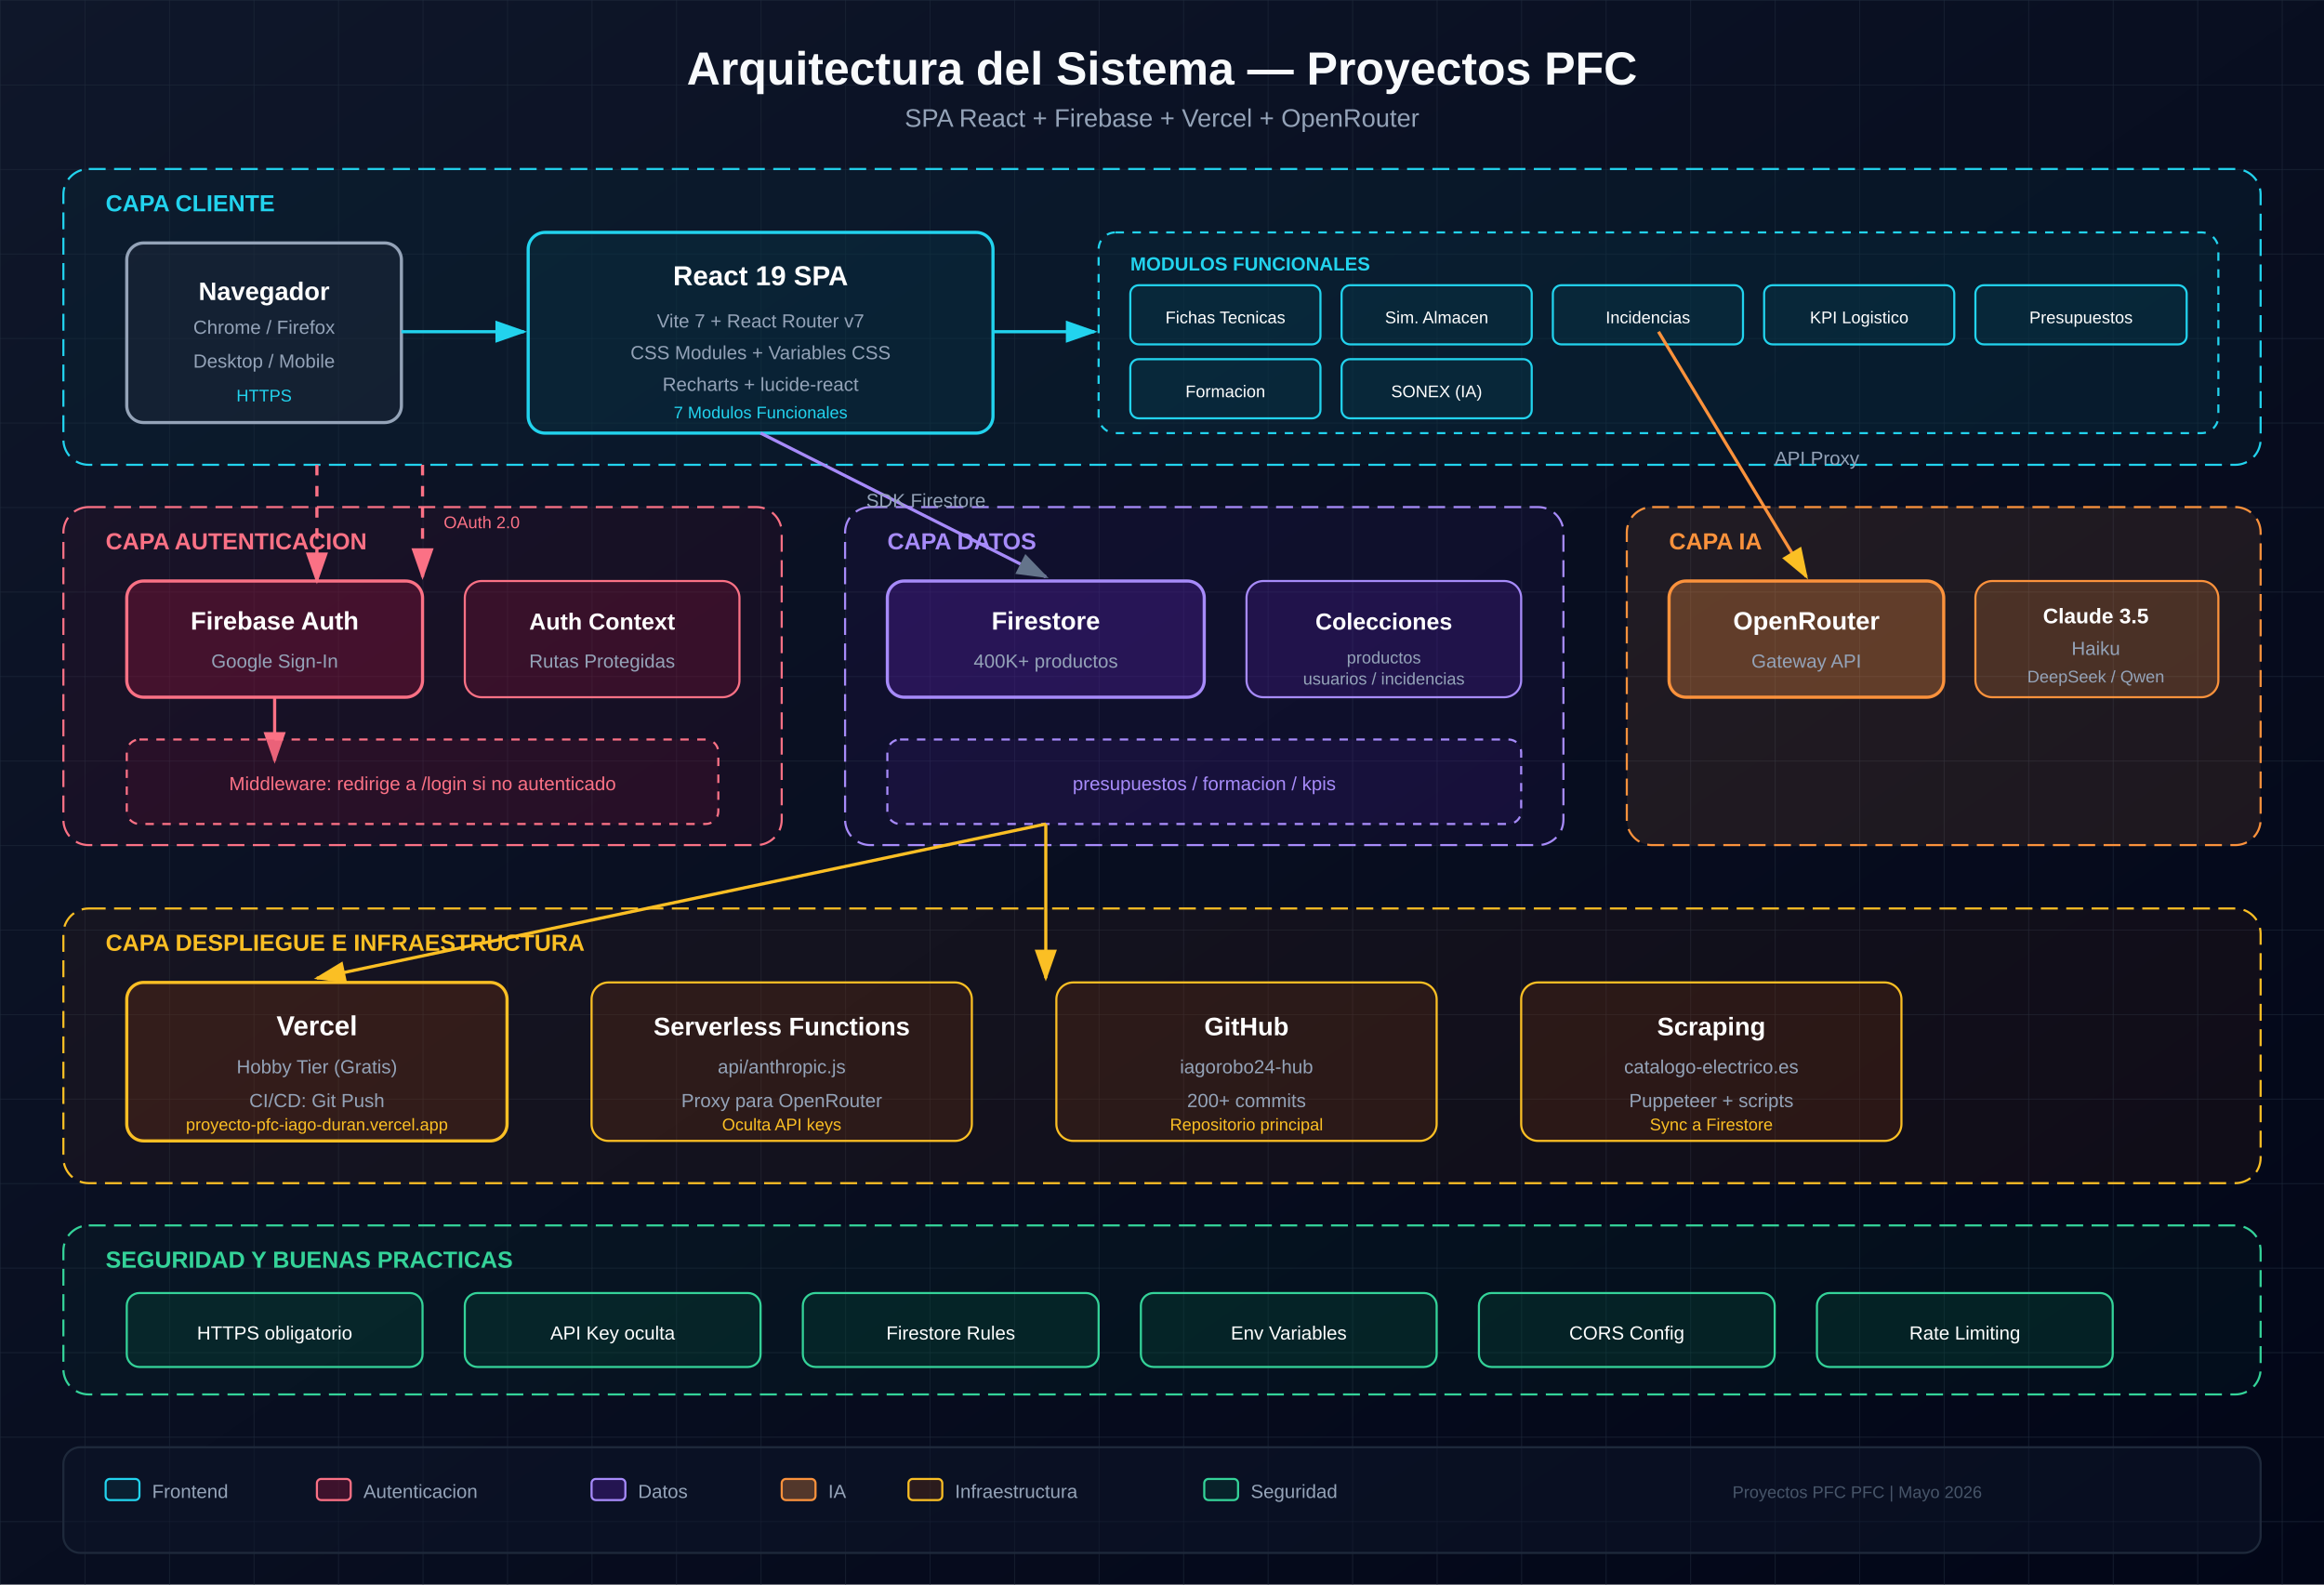
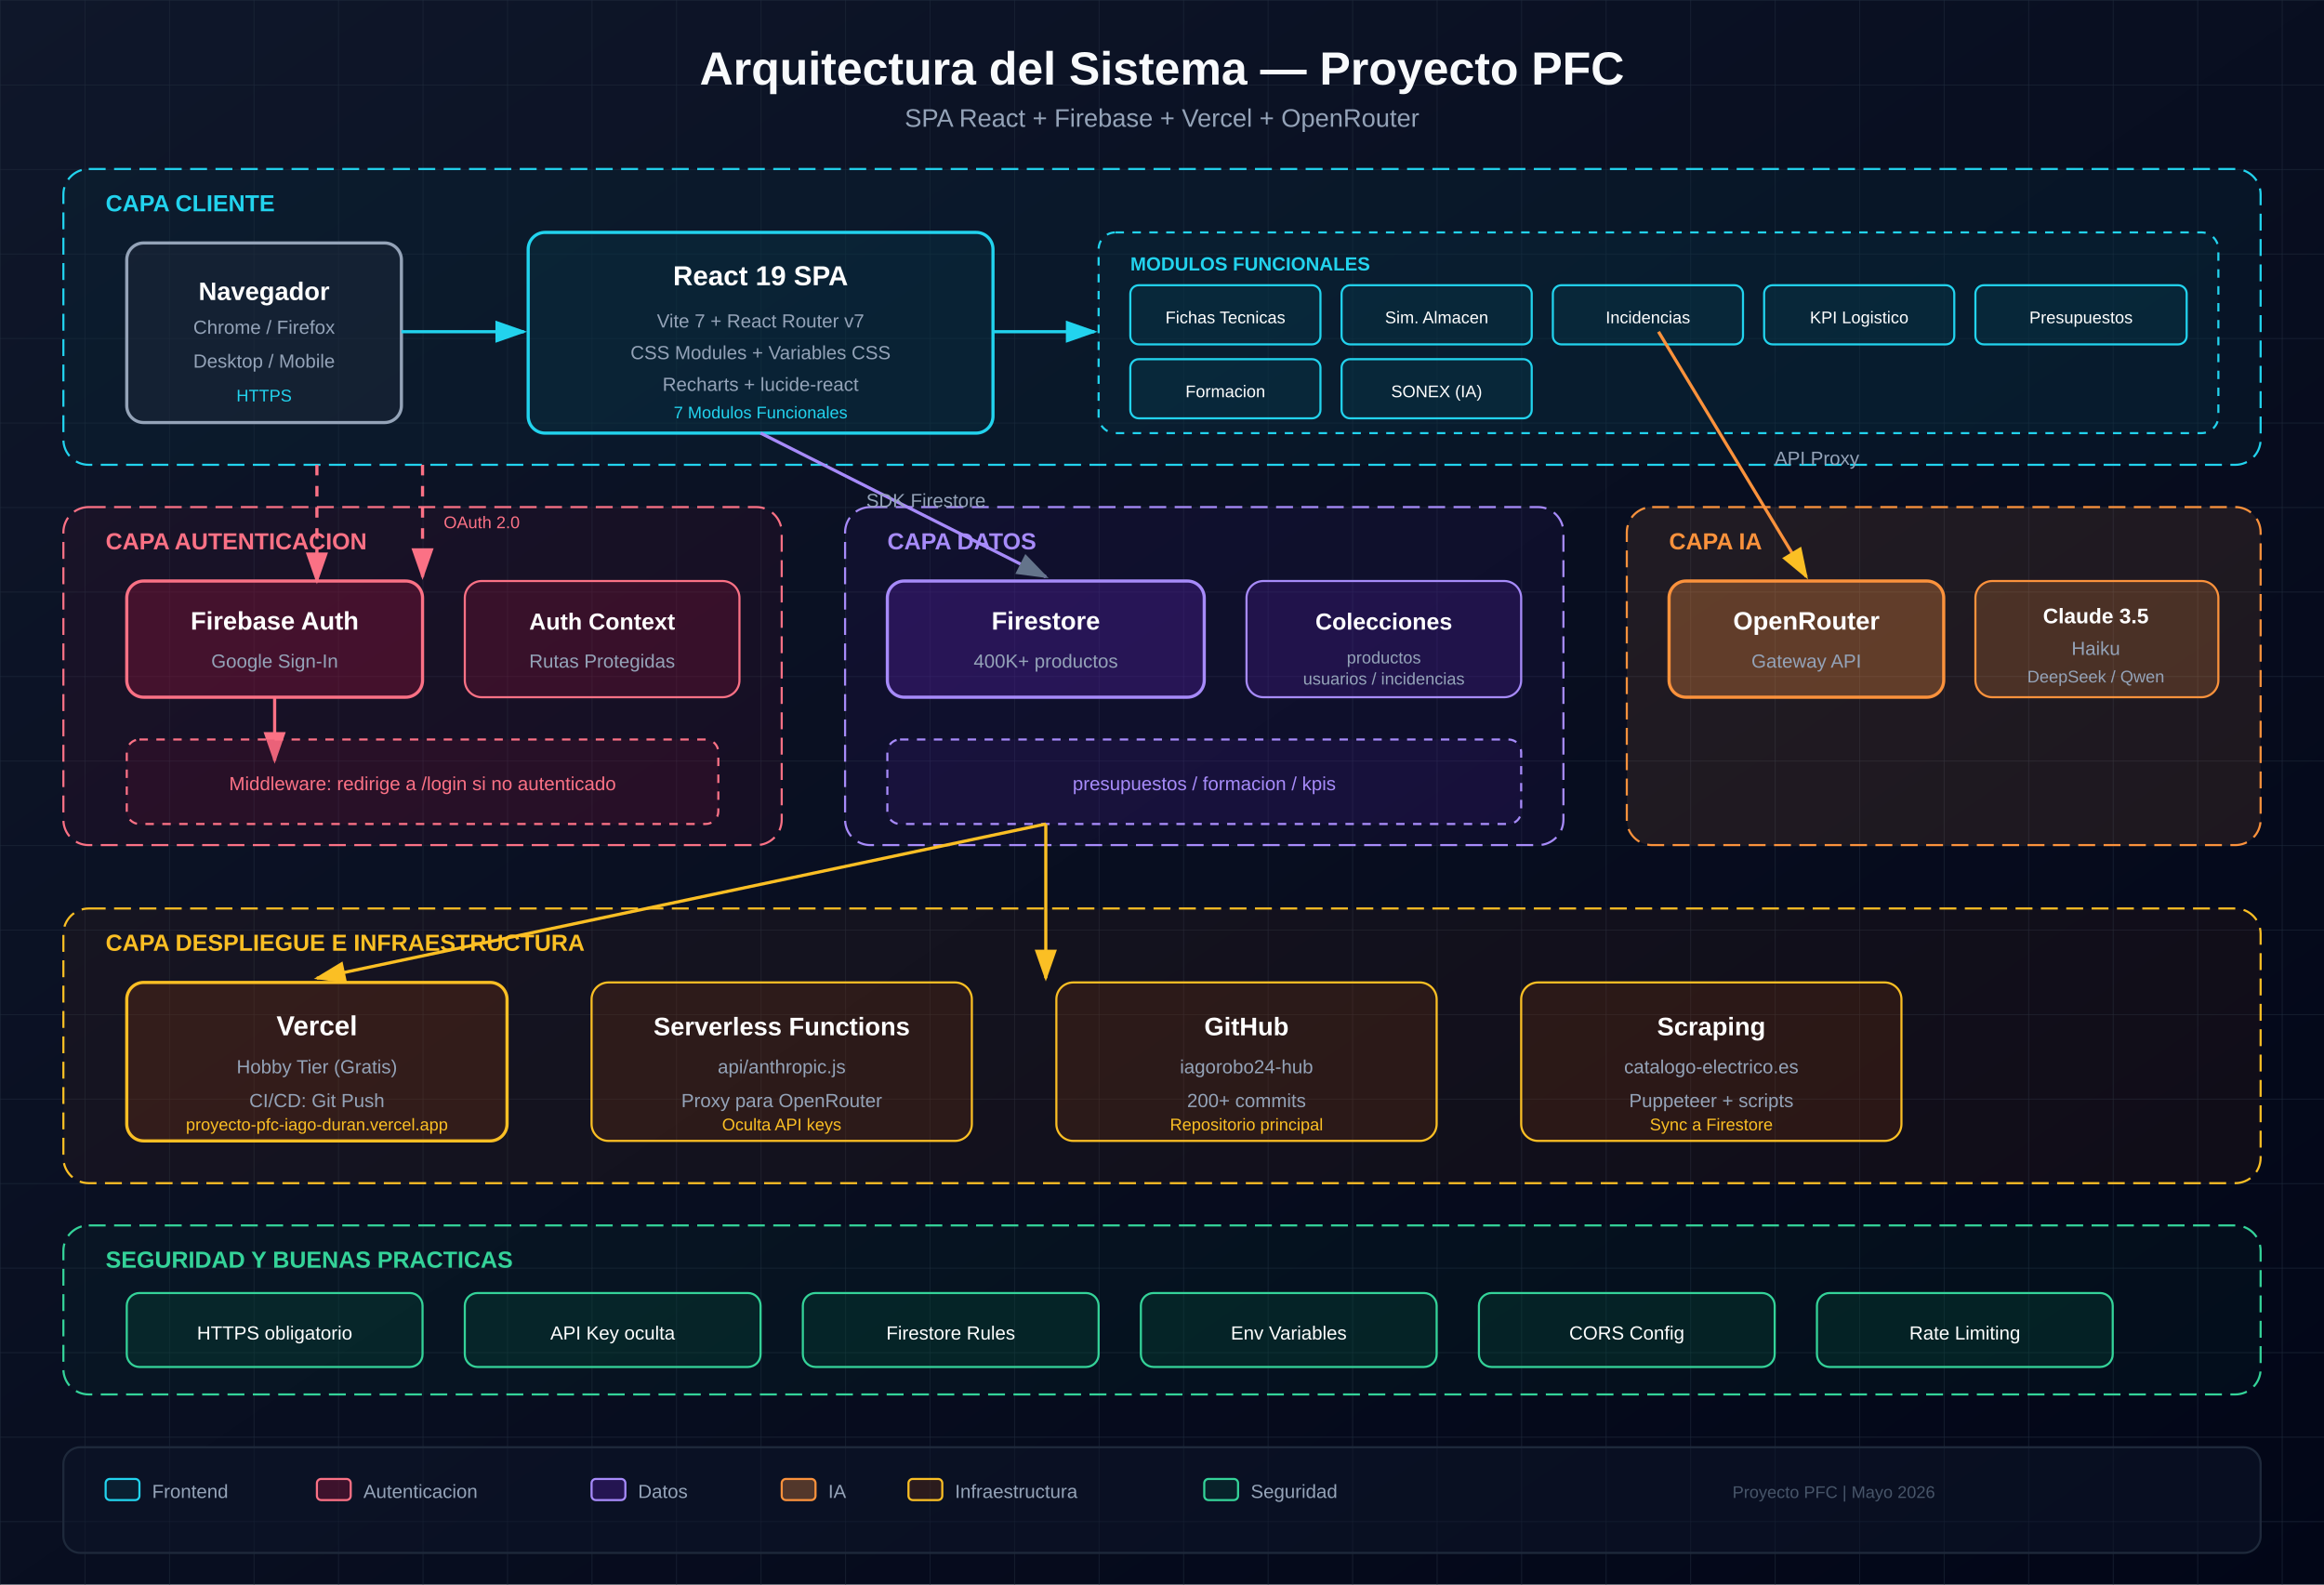
<svg xmlns="http://www.w3.org/2000/svg" viewBox="0 0 1100 750" font-family="'Segoe UI', Arial, sans-serif">
  <defs>
    <marker id="arrow" markerWidth="10" markerHeight="7" refX="9" refY="3.5" orient="auto">
      <polygon points="0 0, 10 3.5, 0 7" fill="#64748b" />
    </marker>
    <marker id="arrow-cyan" markerWidth="10" markerHeight="7" refX="9" refY="3.5" orient="auto">
      <polygon points="0 0, 10 3.5, 0 7" fill="#22d3ee" />
    </marker>
    <marker id="arrow-green" markerWidth="10" markerHeight="7" refX="9" refY="3.5" orient="auto">
      <polygon points="0 0, 10 3.5, 0 7" fill="#34d399" />
    </marker>
    <marker id="arrow-amber" markerWidth="10" markerHeight="7" refX="9" refY="3.5" orient="auto">
      <polygon points="0 0, 10 3.5, 0 7" fill="#fbbf24" />
    </marker>
    <marker id="arrow-rose" markerWidth="10" markerHeight="7" refX="9" refY="3.5" orient="auto">
      <polygon points="0 0, 10 3.5, 0 7" fill="#fb7185" />
    </marker>
    <linearGradient id="bg-grad" x1="0%" y1="0%" x2="100%" y2="100%">
      <stop offset="0%" style="stop-color:#0f172a" />
      <stop offset="100%" style="stop-color:#020617" />
    </linearGradient>
    <pattern id="grid" width="40" height="40" patternUnits="userSpaceOnUse">
      <path d="M 40 0 L 0 0 0 40" fill="none" stroke="#1e293b" stroke-width="0.5" />
    </pattern>
  </defs>
  <rect width="1100" height="750" fill="url(#bg-grad)" />
  <rect width="1100" height="750" fill="url(#grid)" />
-   <text x="550" y="40" fill="#f8fafc" font-size="22" font-weight="700" text-anchor="middle">Arquitectura del Sistema — Proyectos PFC</text>
+   <text x="550" y="40" fill="#f8fafc" font-size="22" font-weight="700" text-anchor="middle">Arquitectura del Sistema — Proyecto PFC</text>
  <text x="550" y="60" fill="#94a3b8" font-size="12" text-anchor="middle">SPA React + Firebase + Vercel + OpenRouter</text>
  <rect x="30" y="80" width="1040" height="140" rx="12" fill="rgba(8, 51, 68, 0.2)" stroke="#22d3ee" stroke-width="1" stroke-dasharray="8,4" />
  <text x="50" y="100" fill="#22d3ee" font-size="11" font-weight="600">CAPA CLIENTE</text>
  <rect x="60" y="115" width="130" height="85" rx="8" fill="rgba(30, 41, 59, 0.5)" stroke="#94a3b8" stroke-width="1.5" />
  <text x="125" y="142" fill="white" font-size="12" font-weight="600" text-anchor="middle">Navegador</text>
  <text x="125" y="158" fill="#94a3b8" font-size="9" text-anchor="middle">Chrome / Firefox</text>
  <text x="125" y="174" fill="#94a3b8" font-size="9" text-anchor="middle">Desktop / Mobile</text>
  <text x="125" y="190" fill="#22d3ee" font-size="8" text-anchor="middle">HTTPS</text>
  <rect x="250" y="110" width="220" height="95" rx="8" fill="rgba(8, 51, 68, 0.4)" stroke="#22d3ee" stroke-width="1.5" />
  <text x="360" y="135" fill="white" font-size="13" font-weight="700" text-anchor="middle">React 19 SPA</text>
  <text x="360" y="155" fill="#94a3b8" font-size="9" text-anchor="middle">Vite 7 + React Router v7</text>
  <text x="360" y="170" fill="#94a3b8" font-size="9" text-anchor="middle">CSS Modules + Variables CSS</text>
  <text x="360" y="185" fill="#94a3b8" font-size="9" text-anchor="middle">Recharts + lucide-react</text>
  <text x="360" y="198" fill="#22d3ee" font-size="8" text-anchor="middle">7 Modulos Funcionales</text>
  <rect x="520" y="110" width="530" height="95" rx="8" fill="rgba(8, 51, 68, 0.25)" stroke="#22d3ee" stroke-width="1" stroke-dasharray="4,4" />
  <text x="535" y="128" fill="#22d3ee" font-size="9" font-weight="600">MODULOS FUNCIONALES</text>
  <rect x="535" y="135" width="90" height="28" rx="4" fill="rgba(8, 51, 68, 0.5)" stroke="#22d3ee" stroke-width="1" />
  <text x="580" y="153" fill="white" font-size="8" text-anchor="middle">Fichas Tecnicas</text>
  <rect x="635" y="135" width="90" height="28" rx="4" fill="rgba(8, 51, 68, 0.5)" stroke="#22d3ee" stroke-width="1" />
  <text x="680" y="153" fill="white" font-size="8" text-anchor="middle">Sim. Almacen</text>
  <rect x="735" y="135" width="90" height="28" rx="4" fill="rgba(8, 51, 68, 0.5)" stroke="#22d3ee" stroke-width="1" />
  <text x="780" y="153" fill="white" font-size="8" text-anchor="middle">Incidencias</text>
  <rect x="835" y="135" width="90" height="28" rx="4" fill="rgba(8, 51, 68, 0.5)" stroke="#22d3ee" stroke-width="1" />
  <text x="880" y="153" fill="white" font-size="8" text-anchor="middle">KPI Logistico</text>
  <rect x="935" y="135" width="100" height="28" rx="4" fill="rgba(8, 51, 68, 0.5)" stroke="#22d3ee" stroke-width="1" />
  <text x="985" y="153" fill="white" font-size="8" text-anchor="middle">Presupuestos</text>
  <rect x="535" y="170" width="90" height="28" rx="4" fill="rgba(8, 51, 68, 0.5)" stroke="#22d3ee" stroke-width="1" />
  <text x="580" y="188" fill="white" font-size="8" text-anchor="middle">Formacion</text>
  <rect x="635" y="170" width="90" height="28" rx="4" fill="rgba(8, 51, 68, 0.5)" stroke="#22d3ee" stroke-width="1" />
  <text x="680" y="188" fill="white" font-size="8" text-anchor="middle">SONEX (IA)</text>
  <line x1="190" y1="157" x2="248" y2="157" stroke="#22d3ee" stroke-width="1.5" marker-end="url(#arrow-cyan)" />
  <line x1="470" y1="157" x2="518" y2="157" stroke="#22d3ee" stroke-width="1.5" marker-end="url(#arrow-cyan)" />
  <rect x="30" y="240" width="340" height="160" rx="12" fill="rgba(136, 19, 55, 0.1)" stroke="#fb7185" stroke-width="1" stroke-dasharray="8,4" />
  <text x="50" y="260" fill="#fb7185" font-size="11" font-weight="600">CAPA AUTENTICACION</text>
  <rect x="60" y="275" width="140" height="55" rx="8" fill="rgba(136, 19, 55, 0.4)" stroke="#fb7185" stroke-width="1.5" />
  <text x="130" y="298" fill="white" font-size="12" font-weight="600" text-anchor="middle">Firebase Auth</text>
  <text x="130" y="316" fill="#94a3b8" font-size="9" text-anchor="middle">Google Sign-In</text>
  <rect x="220" y="275" width="130" height="55" rx="8" fill="rgba(136, 19, 55, 0.3)" stroke="#fb7185" stroke-width="1" />
  <text x="285" y="298" fill="white" font-size="11" font-weight="600" text-anchor="middle">Auth Context</text>
  <text x="285" y="316" fill="#94a3b8" font-size="9" text-anchor="middle">Rutas Protegidas</text>
  <line x1="130" y1="330" x2="130" y2="360" stroke="#fb7185" stroke-width="1.5" marker-end="url(#arrow-rose)" />
  <rect x="60" y="350" width="280" height="40" rx="6" fill="rgba(136, 19, 55, 0.15)" stroke="#fb7185" stroke-width="1" stroke-dasharray="4,4" />
  <text x="200" y="374" fill="#fb7185" font-size="9" text-anchor="middle">Middleware: redirige a /login si no autenticado</text>
  <path d="M 200 220 L 200 273" fill="none" stroke="#fb7185" stroke-width="1.5" stroke-dasharray="5,5" marker-end="url(#arrow-rose)" />
  <text x="210" y="250" fill="#fb7185" font-size="8">OAuth 2.0</text>
  <rect x="400" y="240" width="340" height="160" rx="12" fill="rgba(76, 29, 149, 0.1)" stroke="#a78bfa" stroke-width="1" stroke-dasharray="8,4" />
  <text x="420" y="260" fill="#a78bfa" font-size="11" font-weight="600">CAPA DATOS</text>
  <rect x="420" y="275" width="150" height="55" rx="8" fill="rgba(76, 29, 149, 0.4)" stroke="#a78bfa" stroke-width="1.5" />
  <text x="495" y="298" fill="white" font-size="12" font-weight="600" text-anchor="middle">Firestore</text>
  <text x="495" y="316" fill="#94a3b8" font-size="9" text-anchor="middle">400K+ productos</text>
  <rect x="590" y="275" width="130" height="55" rx="8" fill="rgba(76, 29, 149, 0.3)" stroke="#a78bfa" stroke-width="1" />
  <text x="655" y="298" fill="white" font-size="11" font-weight="600" text-anchor="middle">Colecciones</text>
  <text x="655" y="314" fill="#94a3b8" font-size="8" text-anchor="middle">productos</text>
  <text x="655" y="324" fill="#94a3b8" font-size="8" text-anchor="middle">usuarios / incidencias</text>
  <rect x="420" y="350" width="300" height="40" rx="6" fill="rgba(76, 29, 149, 0.15)" stroke="#a78bfa" stroke-width="1" stroke-dasharray="4,4" />
  <text x="570" y="374" fill="#a78bfa" font-size="9" text-anchor="middle">presupuestos / formacion / kpis</text>
  <path d="M 360 205 L 495 273" fill="none" stroke="#a78bfa" stroke-width="1.5" marker-end="url(#arrow)" />
  <text x="410" y="240" fill="#94a3b8" font-size="9">SDK Firestore</text>
  <rect x="770" y="240" width="300" height="160" rx="12" fill="rgba(251, 146, 60, 0.1)" stroke="#fb923c" stroke-width="1" stroke-dasharray="8,4" />
  <text x="790" y="260" fill="#fb923c" font-size="11" font-weight="600">CAPA IA</text>
  <rect x="790" y="275" width="130" height="55" rx="8" fill="rgba(251, 146, 60, 0.3)" stroke="#fb923c" stroke-width="1.5" />
  <text x="855" y="298" fill="white" font-size="12" font-weight="600" text-anchor="middle">OpenRouter</text>
  <text x="855" y="316" fill="#94a3b8" font-size="9" text-anchor="middle">Gateway API</text>
  <rect x="935" y="275" width="115" height="55" rx="8" fill="rgba(251, 146, 60, 0.2)" stroke="#fb923c" stroke-width="1" />
  <text x="992" y="295" fill="white" font-size="10" font-weight="600" text-anchor="middle">Claude 3.5</text>
  <text x="992" y="310" fill="#94a3b8" font-size="9" text-anchor="middle">Haiku</text>
  <text x="992" y="323" fill="#94a3b8" font-size="8" text-anchor="middle">DeepSeek / Qwen</text>
  <path d="M 785 157 L 855 273" fill="none" stroke="#fb923c" stroke-width="1.5" marker-end="url(#arrow-amber)" />
  <text x="840" y="220" fill="#94a3b8" font-size="9">API Proxy</text>
  <rect x="30" y="430" width="1040" height="130" rx="12" fill="rgba(120, 53, 15, 0.1)" stroke="#fbbf24" stroke-width="1" stroke-dasharray="8,4" />
  <text x="50" y="450" fill="#fbbf24" font-size="11" font-weight="600">CAPA DESPLIEGUE E INFRAESTRUCTURA</text>
  <rect x="60" y="465" width="180" height="75" rx="8" fill="rgba(120, 53, 15, 0.3)" stroke="#fbbf24" stroke-width="1.5" />
  <text x="150" y="490" fill="white" font-size="13" font-weight="700" text-anchor="middle">Vercel</text>
  <text x="150" y="508" fill="#94a3b8" font-size="9" text-anchor="middle">Hobby Tier (Gratis)</text>
  <text x="150" y="524" fill="#94a3b8" font-size="9" text-anchor="middle">CI/CD: Git Push</text>
  <text x="150" y="535" fill="#fbbf24" font-size="8" text-anchor="middle">proyecto-pfc-iago-duran.vercel.app</text>
  <rect x="280" y="465" width="180" height="75" rx="8" fill="rgba(120, 53, 15, 0.25)" stroke="#fbbf24" stroke-width="1" />
  <text x="370" y="490" fill="white" font-size="12" font-weight="600" text-anchor="middle">Serverless Functions</text>
  <text x="370" y="508" fill="#94a3b8" font-size="9" text-anchor="middle">api/anthropic.js</text>
  <text x="370" y="524" fill="#94a3b8" font-size="9" text-anchor="middle">Proxy para OpenRouter</text>
  <text x="370" y="535" fill="#fbbf24" font-size="8" text-anchor="middle">Oculta API keys</text>
  <rect x="500" y="465" width="180" height="75" rx="8" fill="rgba(120, 53, 15, 0.25)" stroke="#fbbf24" stroke-width="1" />
  <text x="590" y="490" fill="white" font-size="12" font-weight="600" text-anchor="middle">GitHub</text>
  <text x="590" y="508" fill="#94a3b8" font-size="9" text-anchor="middle">iagorobo24-hub</text>
  <text x="590" y="524" fill="#94a3b8" font-size="9" text-anchor="middle">200+ commits</text>
  <text x="590" y="535" fill="#fbbf24" font-size="8" text-anchor="middle">Repositorio principal</text>
  <rect x="720" y="465" width="180" height="75" rx="8" fill="rgba(120, 53, 15, 0.25)" stroke="#fbbf24" stroke-width="1" />
  <text x="810" y="490" fill="white" font-size="12" font-weight="600" text-anchor="middle">Scraping</text>
  <text x="810" y="508" fill="#94a3b8" font-size="9" text-anchor="middle">catalogo-electrico.es</text>
  <text x="810" y="524" fill="#94a3b8" font-size="9" text-anchor="middle">Puppeteer + scripts</text>
  <text x="810" y="535" fill="#fbbf24" font-size="8" text-anchor="middle">Sync a Firestore</text>
  <rect x="30" y="580" width="1040" height="80" rx="12" fill="rgba(6, 78, 59, 0.1)" stroke="#34d399" stroke-width="1" stroke-dasharray="8,4" />
  <text x="50" y="600" fill="#34d399" font-size="11" font-weight="600">SEGURIDAD Y BUENAS PRACTICAS</text>
  <rect x="60" y="612" width="140" height="35" rx="6" fill="rgba(6, 78, 59, 0.3)" stroke="#34d399" stroke-width="1" />
  <text x="130" y="634" fill="white" font-size="9" text-anchor="middle">HTTPS obligatorio</text>
  <rect x="220" y="612" width="140" height="35" rx="6" fill="rgba(6, 78, 59, 0.3)" stroke="#34d399" stroke-width="1" />
  <text x="290" y="634" fill="white" font-size="9" text-anchor="middle">API Key oculta</text>
  <rect x="380" y="612" width="140" height="35" rx="6" fill="rgba(6, 78, 59, 0.3)" stroke="#34d399" stroke-width="1" />
  <text x="450" y="634" fill="white" font-size="9" text-anchor="middle">Firestore Rules</text>
  <rect x="540" y="612" width="140" height="35" rx="6" fill="rgba(6, 78, 59, 0.3)" stroke="#34d399" stroke-width="1" />
  <text x="610" y="634" fill="white" font-size="9" text-anchor="middle">Env Variables</text>
  <rect x="700" y="612" width="140" height="35" rx="6" fill="rgba(6, 78, 59, 0.3)" stroke="#34d399" stroke-width="1" />
  <text x="770" y="634" fill="white" font-size="9" text-anchor="middle">CORS Config</text>
  <rect x="860" y="612" width="140" height="35" rx="6" fill="rgba(6, 78, 59, 0.3)" stroke="#34d399" stroke-width="1" />
  <text x="930" y="634" fill="white" font-size="9" text-anchor="middle">Rate Limiting</text>
  <line x1="150" y1="220" x2="150" y2="275" stroke="#fb7185" stroke-width="1.5" stroke-dasharray="5,5" marker-end="url(#arrow-rose)" />
  <line x1="495" y1="390" x2="150" y2="463" stroke="#fbbf24" stroke-width="1.5" marker-end="url(#arrow-amber)" />
  <line x1="495" y1="390" x2="495" y2="463" stroke="#fbbf24" stroke-width="1.5" marker-end="url(#arrow-amber)" />
  <rect x="30" y="685" width="1040" height="50" rx="8" fill="rgba(15, 23, 42, 0.5)" stroke="#1e293b" stroke-width="1" />
  <rect x="50" y="700" width="16" height="10" rx="2" fill="rgba(8, 51, 68, 0.4)" stroke="#22d3ee" stroke-width="1" />
  <text x="72" y="709" fill="#94a3b8" font-size="9">Frontend</text>
  <rect x="150" y="700" width="16" height="10" rx="2" fill="rgba(136, 19, 55, 0.4)" stroke="#fb7185" stroke-width="1" />
  <text x="172" y="709" fill="#94a3b8" font-size="9">Autenticacion</text>
  <rect x="280" y="700" width="16" height="10" rx="2" fill="rgba(76, 29, 149, 0.4)" stroke="#a78bfa" stroke-width="1" />
  <text x="302" y="709" fill="#94a3b8" font-size="9">Datos</text>
  <rect x="370" y="700" width="16" height="10" rx="2" fill="rgba(251, 146, 60, 0.3)" stroke="#fb923c" stroke-width="1" />
  <text x="392" y="709" fill="#94a3b8" font-size="9">IA</text>
  <rect x="430" y="700" width="16" height="10" rx="2" fill="rgba(120, 53, 15, 0.3)" stroke="#fbbf24" stroke-width="1" />
  <text x="452" y="709" fill="#94a3b8" font-size="9">Infraestructura</text>
  <rect x="570" y="700" width="16" height="10" rx="2" fill="rgba(6, 78, 59, 0.3)" stroke="#34d399" stroke-width="1" />
  <text x="592" y="709" fill="#94a3b8" font-size="9">Seguridad</text>
-   <text x="820" y="709" fill="#475569" font-size="8">Proyectos PFC PFC | Mayo 2026</text>
+   <text x="820" y="709" fill="#475569" font-size="8">Proyecto PFC | Mayo 2026</text>
</svg>
